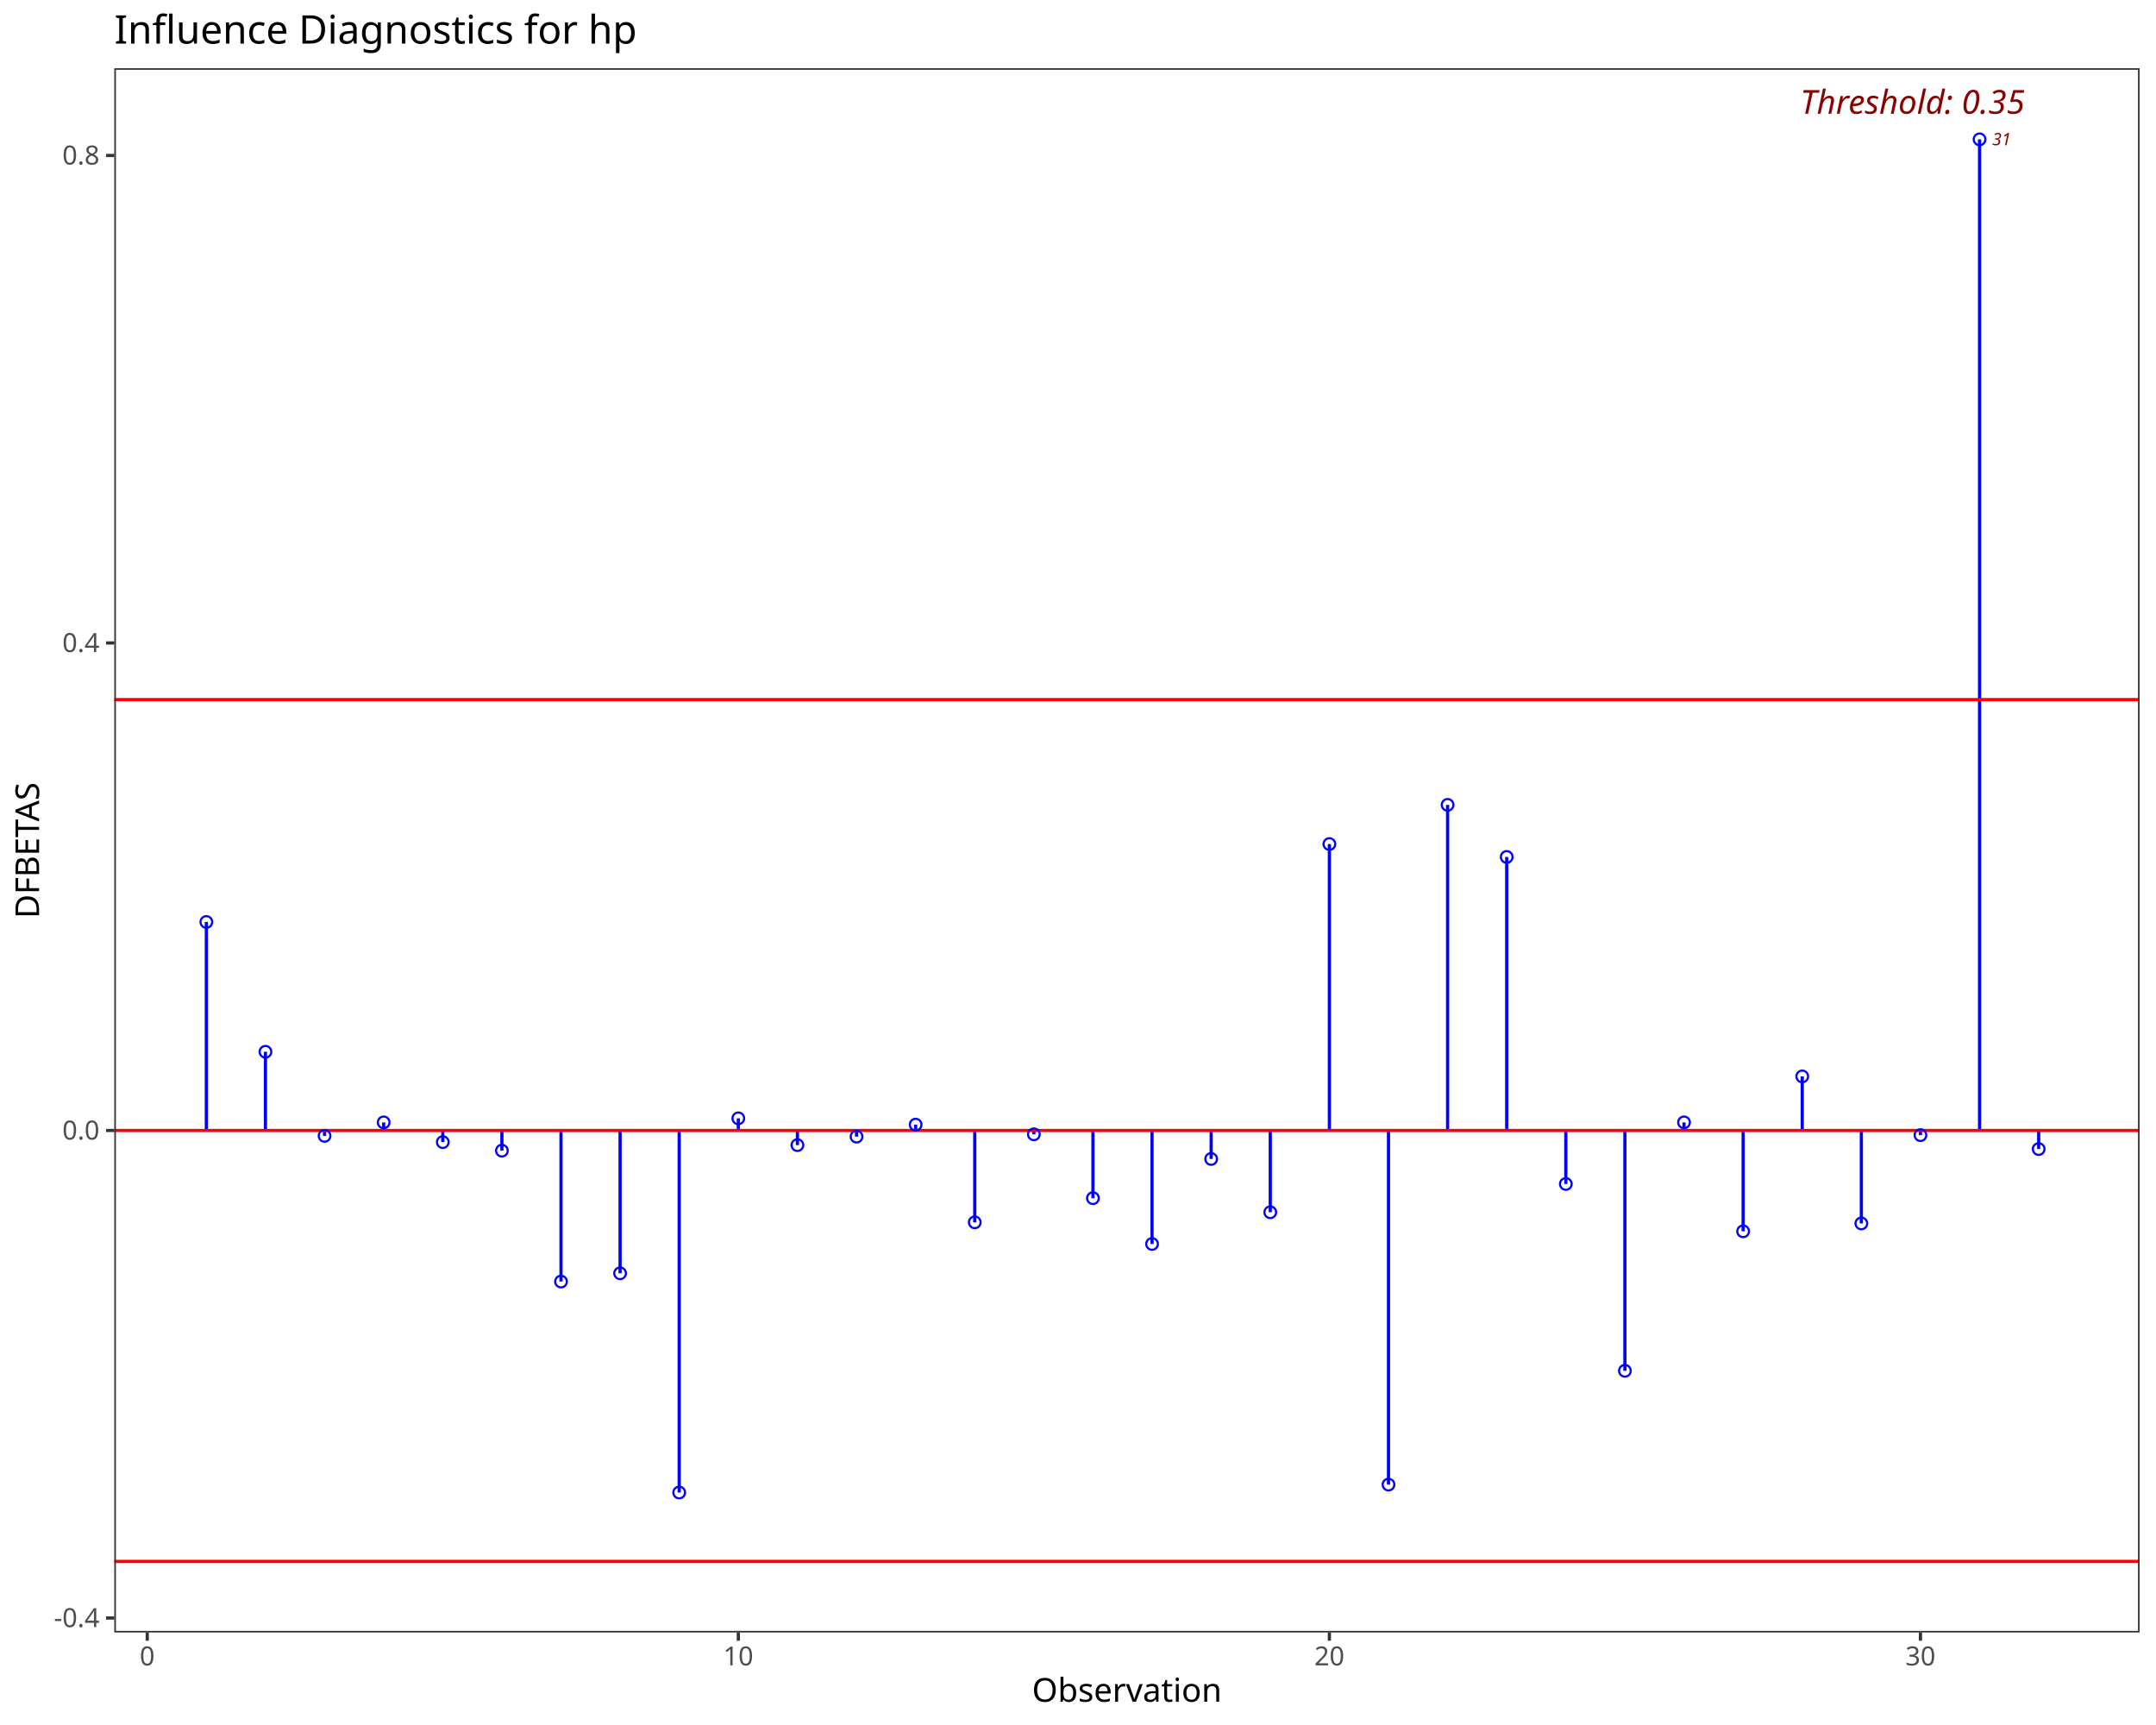
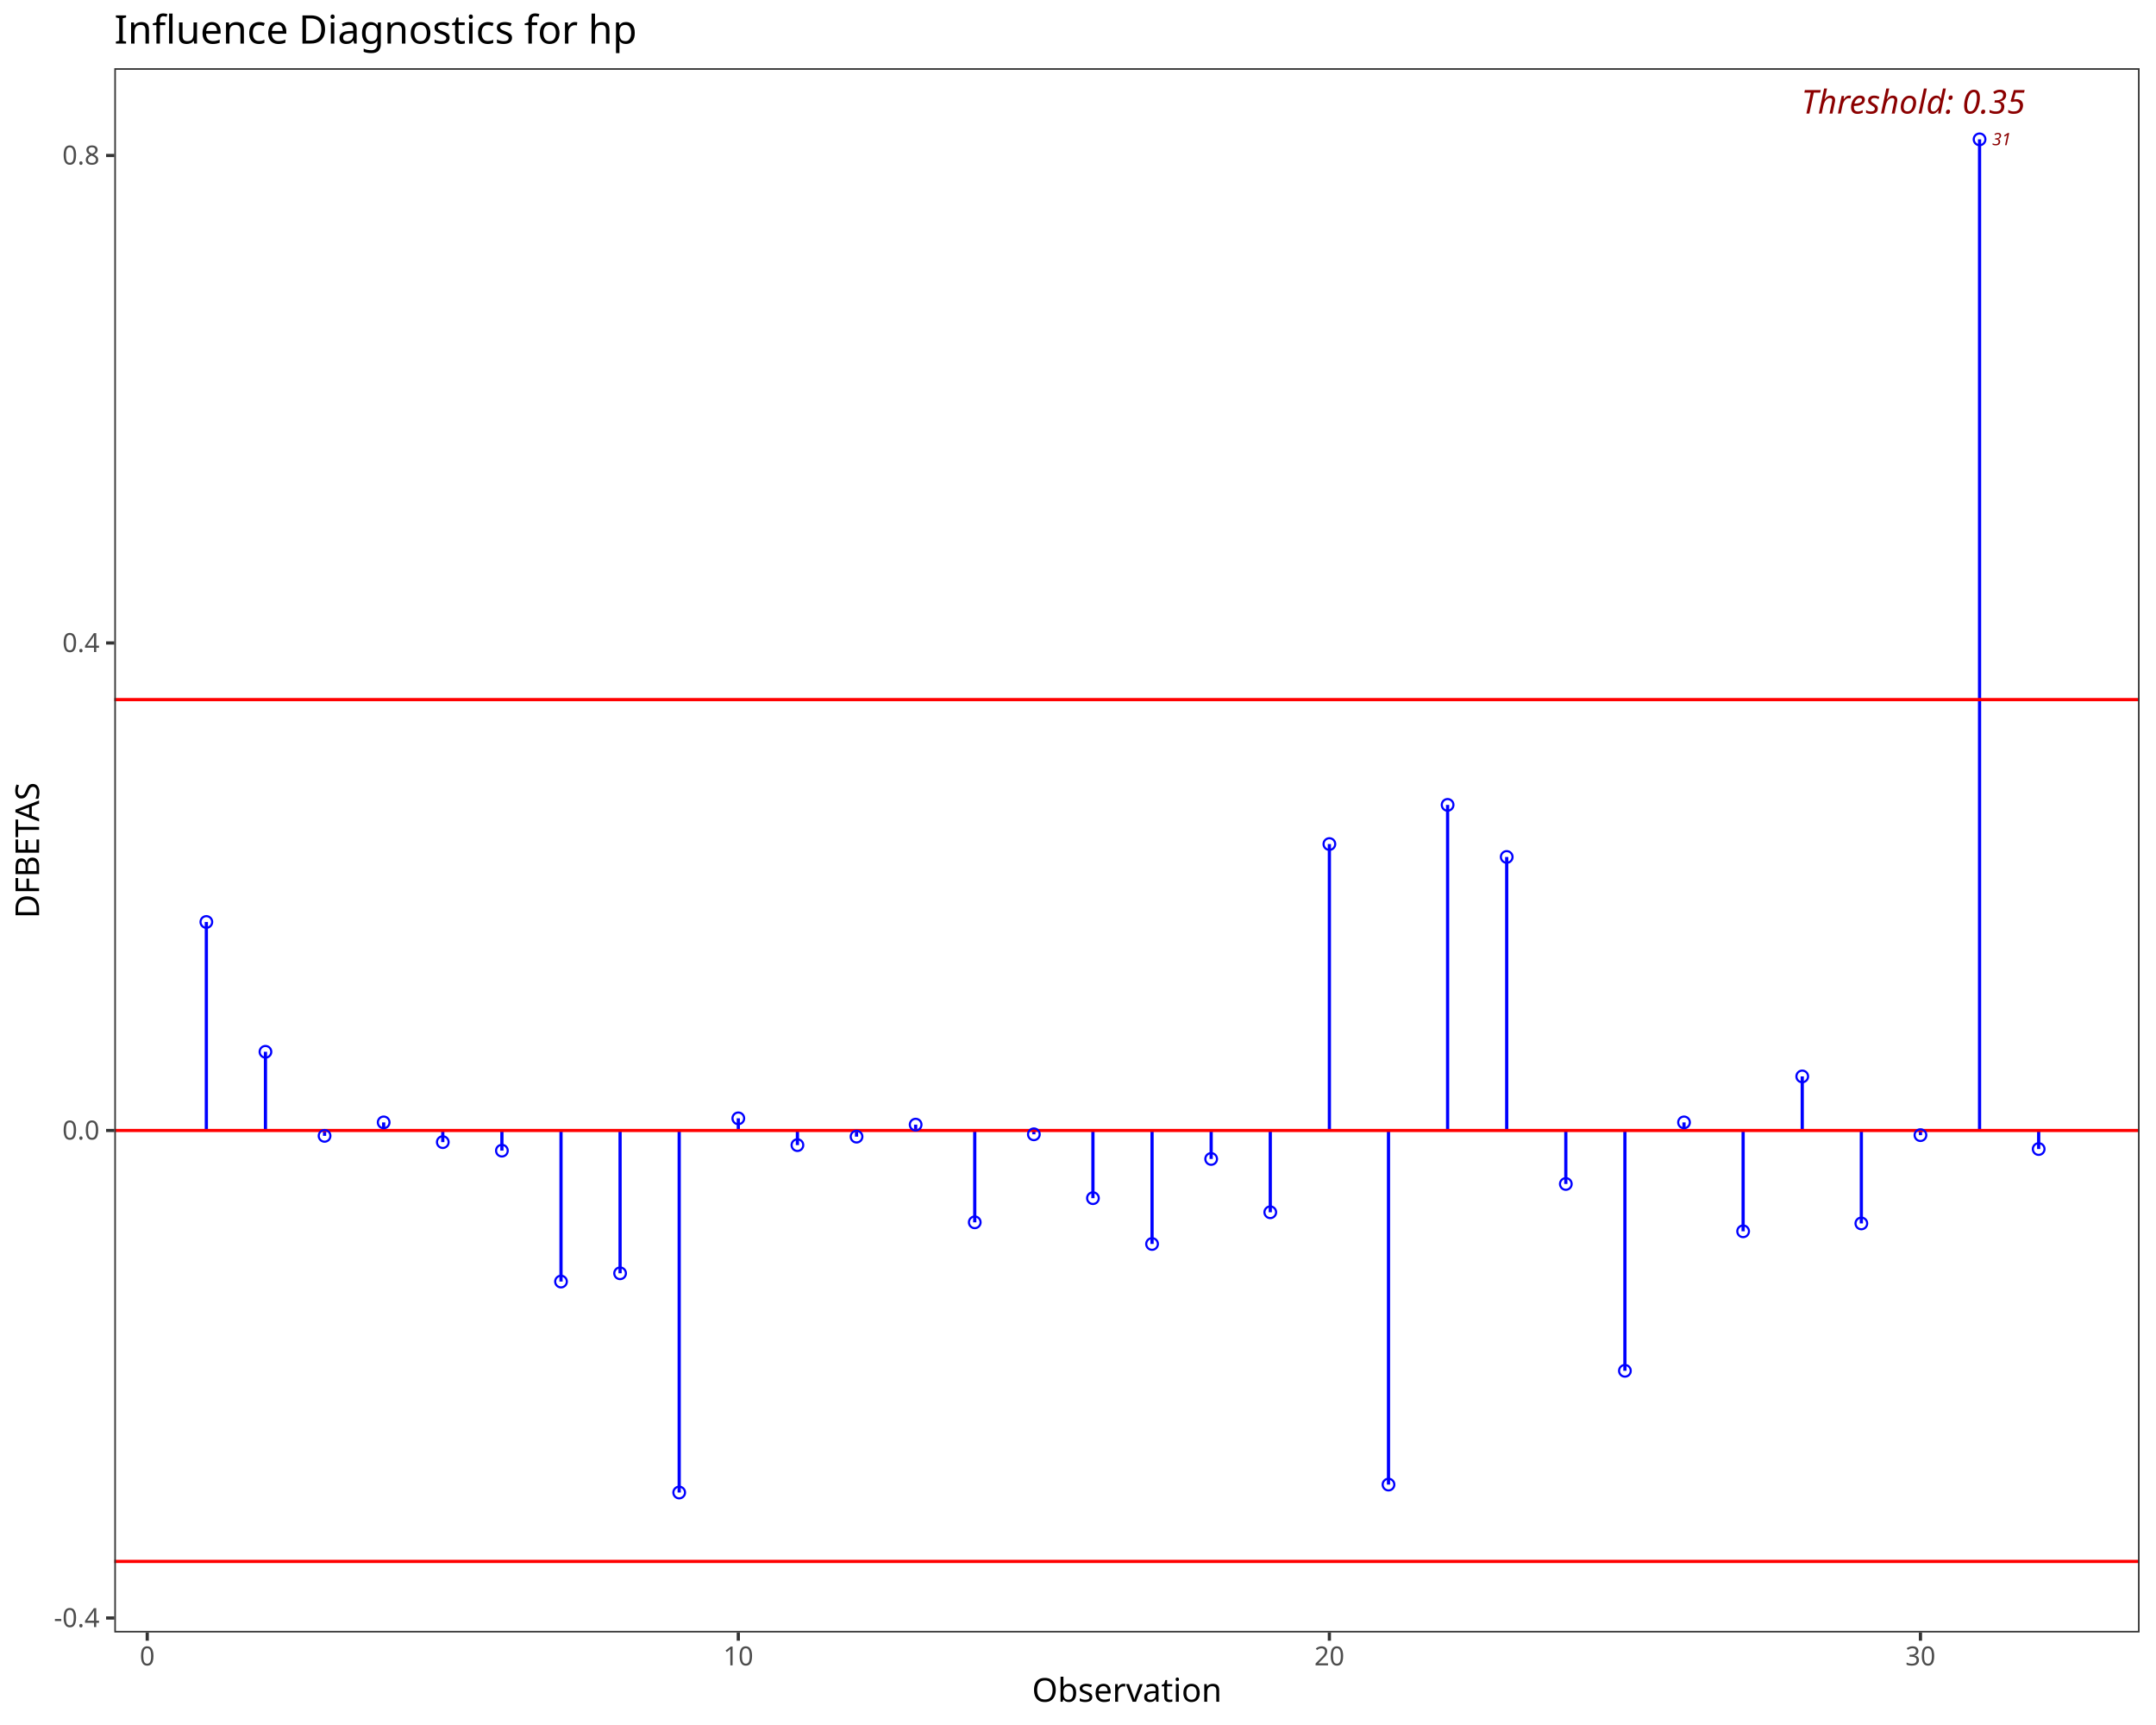
<svg xmlns="http://www.w3.org/2000/svg" class="svglite" data-engine-version="2.0" width="720.00pt" height="576.00pt" viewBox="0 0 720.00 576.00">
  <defs>
    <style type="text/css">
    .svglite line, .svglite polyline, .svglite polygon, .svglite path, .svglite rect, .svglite circle {
      fill: none;
      stroke: #000000;
      stroke-linecap: round;
      stroke-linejoin: round;
      stroke-miterlimit: 10.00;
    }
  </style>
  </defs>
  <rect width="100%" height="100%" style="stroke: none; fill: #FFFFFF;" />
  <defs>
    <clipPath id="cpMC4wMHw3MjAuMDB8MC4wMHw1NzYuMDA=">
      <rect x="0.00" y="0.00" width="720.00" height="576.00" />
    </clipPath>
  </defs>
  <g clip-path="url(#cpMC4wMHw3MjAuMDB8MC4wMHw1NzYuMDA=)">
    <rect x="0.00" y="0.00" width="720.00" height="576.00" style="stroke-width: 1.07; stroke: #FFFFFF; fill: #FFFFFF;" />
  </g>
  <defs>
    <clipPath id="cpMzguMTd8NzE0LjUyfDIyLjc4fDU0NS4xMQ==">
      <rect x="38.17" y="22.78" width="676.35" height="522.33" />
    </clipPath>
  </defs>
  <g clip-path="url(#cpMzguMTd8NzE0LjUyfDIyLjc4fDU0NS4xMQ==)">
    <rect x="38.17" y="22.78" width="676.35" height="522.33" style="stroke-width: 1.07; stroke: none; fill: #FFFFFF;" />
    <line x1="68.91" y1="377.48" x2="68.91" y2="307.86" style="stroke-width: 1.07; stroke: #0000FF; stroke-linecap: butt;" />
    <line x1="88.65" y1="377.48" x2="88.65" y2="351.21" style="stroke-width: 1.07; stroke: #0000FF; stroke-linecap: butt;" />
    <line x1="108.39" y1="377.48" x2="108.39" y2="379.28" style="stroke-width: 1.07; stroke: #0000FF; stroke-linecap: butt;" />
    <line x1="128.13" y1="377.48" x2="128.13" y2="374.78" style="stroke-width: 1.07; stroke: #0000FF; stroke-linecap: butt;" />
    <line x1="147.87" y1="377.48" x2="147.87" y2="381.37" style="stroke-width: 1.07; stroke: #0000FF; stroke-linecap: butt;" />
    <line x1="167.61" y1="377.48" x2="167.61" y2="384.22" style="stroke-width: 1.07; stroke: #0000FF; stroke-linecap: butt;" />
    <line x1="187.35" y1="377.48" x2="187.35" y2="427.93" style="stroke-width: 1.07; stroke: #0000FF; stroke-linecap: butt;" />
    <line x1="207.08" y1="377.48" x2="207.08" y2="425.17" style="stroke-width: 1.07; stroke: #0000FF; stroke-linecap: butt;" />
    <line x1="226.82" y1="377.48" x2="226.82" y2="498.37" style="stroke-width: 1.07; stroke: #0000FF; stroke-linecap: butt;" />
    <line x1="246.56" y1="377.48" x2="246.56" y2="373.43" style="stroke-width: 1.07; stroke: #0000FF; stroke-linecap: butt;" />
    <line x1="266.30" y1="377.48" x2="266.30" y2="382.37" style="stroke-width: 1.07; stroke: #0000FF; stroke-linecap: butt;" />
    <line x1="286.04" y1="377.48" x2="286.04" y2="379.54" style="stroke-width: 1.07; stroke: #0000FF; stroke-linecap: butt;" />
    <line x1="305.78" y1="377.48" x2="305.78" y2="375.53" style="stroke-width: 1.07; stroke: #0000FF; stroke-linecap: butt;" />
    <line x1="325.52" y1="377.48" x2="325.52" y2="408.15" style="stroke-width: 1.07; stroke: #0000FF; stroke-linecap: butt;" />
    <line x1="345.26" y1="377.48" x2="345.26" y2="378.76" style="stroke-width: 1.07; stroke: #0000FF; stroke-linecap: butt;" />
    <line x1="364.99" y1="377.48" x2="364.99" y2="400.08" style="stroke-width: 1.07; stroke: #0000FF; stroke-linecap: butt;" />
    <line x1="384.73" y1="377.48" x2="384.73" y2="415.38" style="stroke-width: 1.07; stroke: #0000FF; stroke-linecap: butt;" />
    <line x1="404.47" y1="377.48" x2="404.47" y2="386.99" style="stroke-width: 1.07; stroke: #0000FF; stroke-linecap: butt;" />
    <line x1="424.21" y1="377.48" x2="424.21" y2="404.79" style="stroke-width: 1.07; stroke: #0000FF; stroke-linecap: butt;" />
    <line x1="443.95" y1="377.48" x2="443.95" y2="281.84" style="stroke-width: 1.07; stroke: #0000FF; stroke-linecap: butt;" />
    <line x1="463.69" y1="377.48" x2="463.69" y2="495.72" style="stroke-width: 1.07; stroke: #0000FF; stroke-linecap: butt;" />
    <line x1="483.43" y1="377.48" x2="483.43" y2="268.76" style="stroke-width: 1.07; stroke: #0000FF; stroke-linecap: butt;" />
    <line x1="503.17" y1="377.48" x2="503.17" y2="286.15" style="stroke-width: 1.07; stroke: #0000FF; stroke-linecap: butt;" />
    <line x1="522.91" y1="377.48" x2="522.91" y2="395.34" style="stroke-width: 1.07; stroke: #0000FF; stroke-linecap: butt;" />
    <line x1="542.64" y1="377.48" x2="542.64" y2="457.73" style="stroke-width: 1.07; stroke: #0000FF; stroke-linecap: butt;" />
    <line x1="562.38" y1="377.48" x2="562.38" y2="374.78" style="stroke-width: 1.07; stroke: #0000FF; stroke-linecap: butt;" />
    <line x1="582.12" y1="377.48" x2="582.12" y2="411.15" style="stroke-width: 1.07; stroke: #0000FF; stroke-linecap: butt;" />
    <line x1="601.86" y1="377.48" x2="601.86" y2="359.43" style="stroke-width: 1.07; stroke: #0000FF; stroke-linecap: butt;" />
    <line x1="621.60" y1="377.48" x2="621.60" y2="408.52" style="stroke-width: 1.07; stroke: #0000FF; stroke-linecap: butt;" />
    <line x1="641.34" y1="377.48" x2="641.34" y2="379.04" style="stroke-width: 1.07; stroke: #0000FF; stroke-linecap: butt;" />
    <line x1="661.08" y1="377.48" x2="661.08" y2="46.53" style="stroke-width: 1.07; stroke: #0000FF; stroke-linecap: butt;" />
    <line x1="680.82" y1="377.48" x2="680.82" y2="383.68" style="stroke-width: 1.07; stroke: #0000FF; stroke-linecap: butt;" />
    <line x1="38.17" y1="377.48" x2="714.52" y2="377.48" style="stroke-width: 1.07; stroke: #FF0000; stroke-linecap: butt;" />
    <line x1="38.17" y1="233.60" x2="714.52" y2="233.60" style="stroke-width: 1.07; stroke: #FF0000; stroke-linecap: butt;" />
    <line x1="38.17" y1="521.37" x2="714.52" y2="521.37" style="stroke-width: 1.07; stroke: #FF0000; stroke-linecap: butt;" />
    <circle cx="68.91" cy="307.86" r="1.95" style="stroke-width: 0.71; stroke: #0000FF;" />
    <circle cx="88.65" cy="351.21" r="1.95" style="stroke-width: 0.71; stroke: #0000FF;" />
    <circle cx="108.39" cy="379.28" r="1.95" style="stroke-width: 0.71; stroke: #0000FF;" />
    <circle cx="128.13" cy="374.78" r="1.95" style="stroke-width: 0.71; stroke: #0000FF;" />
    <circle cx="147.87" cy="381.37" r="1.95" style="stroke-width: 0.71; stroke: #0000FF;" />
    <circle cx="167.61" cy="384.22" r="1.95" style="stroke-width: 0.71; stroke: #0000FF;" />
    <circle cx="187.35" cy="427.93" r="1.95" style="stroke-width: 0.71; stroke: #0000FF;" />
    <circle cx="207.08" cy="425.17" r="1.95" style="stroke-width: 0.71; stroke: #0000FF;" />
    <circle cx="226.82" cy="498.37" r="1.95" style="stroke-width: 0.71; stroke: #0000FF;" />
    <circle cx="246.56" cy="373.43" r="1.95" style="stroke-width: 0.71; stroke: #0000FF;" />
    <circle cx="266.30" cy="382.37" r="1.95" style="stroke-width: 0.71; stroke: #0000FF;" />
    <circle cx="286.04" cy="379.54" r="1.95" style="stroke-width: 0.71; stroke: #0000FF;" />
    <circle cx="305.78" cy="375.53" r="1.95" style="stroke-width: 0.71; stroke: #0000FF;" />
    <circle cx="325.52" cy="408.15" r="1.95" style="stroke-width: 0.71; stroke: #0000FF;" />
    <circle cx="345.26" cy="378.76" r="1.95" style="stroke-width: 0.71; stroke: #0000FF;" />
    <circle cx="364.99" cy="400.08" r="1.95" style="stroke-width: 0.71; stroke: #0000FF;" />
    <circle cx="384.73" cy="415.38" r="1.95" style="stroke-width: 0.71; stroke: #0000FF;" />
    <circle cx="404.47" cy="386.99" r="1.95" style="stroke-width: 0.71; stroke: #0000FF;" />
    <circle cx="424.21" cy="404.79" r="1.95" style="stroke-width: 0.71; stroke: #0000FF;" />
    <circle cx="443.95" cy="281.84" r="1.95" style="stroke-width: 0.71; stroke: #0000FF;" />
    <circle cx="463.69" cy="495.72" r="1.95" style="stroke-width: 0.71; stroke: #0000FF;" />
    <circle cx="483.43" cy="268.76" r="1.95" style="stroke-width: 0.71; stroke: #0000FF;" />
    <circle cx="503.17" cy="286.15" r="1.95" style="stroke-width: 0.71; stroke: #0000FF;" />
    <circle cx="522.91" cy="395.34" r="1.95" style="stroke-width: 0.71; stroke: #0000FF;" />
    <circle cx="542.64" cy="457.73" r="1.95" style="stroke-width: 0.71; stroke: #0000FF;" />
    <circle cx="562.38" cy="374.78" r="1.95" style="stroke-width: 0.71; stroke: #0000FF;" />
    <circle cx="582.12" cy="411.15" r="1.95" style="stroke-width: 0.71; stroke: #0000FF;" />
    <circle cx="601.86" cy="359.43" r="1.95" style="stroke-width: 0.71; stroke: #0000FF;" />
    <circle cx="621.60" cy="408.52" r="1.95" style="stroke-width: 0.71; stroke: #0000FF;" />
    <circle cx="641.34" cy="379.04" r="1.95" style="stroke-width: 0.71; stroke: #0000FF;" />
    <circle cx="661.08" cy="46.53" r="1.95" style="stroke-width: 0.71; stroke: #0000FF;" />
    <circle cx="680.82" cy="383.68" r="1.95" style="stroke-width: 0.71; stroke: #0000FF;" />
    <text x="665.30" y="48.48" style="font-size: 5.69px; font-style: italic; fill: #8B0000; font-family: sans;" textLength="6.33px" lengthAdjust="spacingAndGlyphs">31</text>
-     <text x="676.16" y="37.98" text-anchor="end" style="font-size: 11.04px; font-style: italic; fill: #8B0000; font-family: sans;" textLength="76.72px" lengthAdjust="spacingAndGlyphs">Threshold: 0.35</text>
+     <text x="676.30" y="37.92" text-anchor="end" style="font-size: 11.00px; font-style: italic; fill: #8B0000; font-family: sans;" textLength="76.44px" lengthAdjust="spacingAndGlyphs">Threshold: 0.35</text>
    <rect x="38.17" y="22.78" width="676.35" height="522.33" style="stroke-width: 1.07; stroke: #333333;" />
  </g>
  <g clip-path="url(#cpMC4wMHw3MjAuMDB8MC4wMHw1NzYuMDA=)">
    <text x="33.24" y="543.30" text-anchor="end" style="font-size: 8.80px; fill: #4D4D4D; font-family: sans;" textLength="15.16px" lengthAdjust="spacingAndGlyphs">-0.4</text>
    <text x="33.24" y="380.51" text-anchor="end" style="font-size: 8.80px; fill: #4D4D4D; font-family: sans;" textLength="12.23px" lengthAdjust="spacingAndGlyphs">0.0</text>
    <text x="33.24" y="217.72" text-anchor="end" style="font-size: 8.80px; fill: #4D4D4D; font-family: sans;" textLength="12.23px" lengthAdjust="spacingAndGlyphs">0.4</text>
    <text x="33.24" y="54.93" text-anchor="end" style="font-size: 8.80px; fill: #4D4D4D; font-family: sans;" textLength="12.23px" lengthAdjust="spacingAndGlyphs">0.8</text>
    <polyline points="35.43,540.27 38.17,540.27 " style="stroke-width: 1.07; stroke: #333333; stroke-linecap: butt;" />
    <polyline points="35.43,377.48 38.17,377.48 " style="stroke-width: 1.07; stroke: #333333; stroke-linecap: butt;" />
    <polyline points="35.43,214.70 38.17,214.70 " style="stroke-width: 1.07; stroke: #333333; stroke-linecap: butt;" />
    <polyline points="35.43,51.91 38.17,51.91 " style="stroke-width: 1.07; stroke: #333333; stroke-linecap: butt;" />
    <polyline points="49.17,547.85 49.17,545.11 " style="stroke-width: 1.07; stroke: #333333; stroke-linecap: butt;" />
    <polyline points="246.56,547.85 246.56,545.11 " style="stroke-width: 1.07; stroke: #333333; stroke-linecap: butt;" />
    <polyline points="443.95,547.85 443.95,545.11 " style="stroke-width: 1.07; stroke: #333333; stroke-linecap: butt;" />
    <polyline points="641.34,547.85 641.34,545.11 " style="stroke-width: 1.07; stroke: #333333; stroke-linecap: butt;" />
    <text x="49.17" y="556.10" text-anchor="middle" style="font-size: 8.80px; fill: #4D4D4D; font-family: sans;" textLength="4.89px" lengthAdjust="spacingAndGlyphs">0</text>
    <text x="246.56" y="556.10" text-anchor="middle" style="font-size: 8.80px; fill: #4D4D4D; font-family: sans;" textLength="9.79px" lengthAdjust="spacingAndGlyphs">10</text>
    <text x="443.95" y="556.10" text-anchor="middle" style="font-size: 8.80px; fill: #4D4D4D; font-family: sans;" textLength="9.79px" lengthAdjust="spacingAndGlyphs">20</text>
    <text x="641.34" y="556.10" text-anchor="middle" style="font-size: 8.80px; fill: #4D4D4D; font-family: sans;" textLength="9.79px" lengthAdjust="spacingAndGlyphs">30</text>
    <text x="376.34" y="568.24" text-anchor="middle" style="font-size: 11.00px; font-family: sans;" textLength="59.32px" lengthAdjust="spacingAndGlyphs">Observation</text>
    <text transform="translate(13.05,283.95) rotate(-90)" text-anchor="middle" style="font-size: 11.00px; font-family: sans;" textLength="50.74px" lengthAdjust="spacingAndGlyphs">DFBETAS</text>
    <text x="38.17" y="14.56" style="font-size: 13.20px; font-family: sans;" textLength="162.91px" lengthAdjust="spacingAndGlyphs">Influence Diagnostics for hp</text>
  </g>
</svg>
